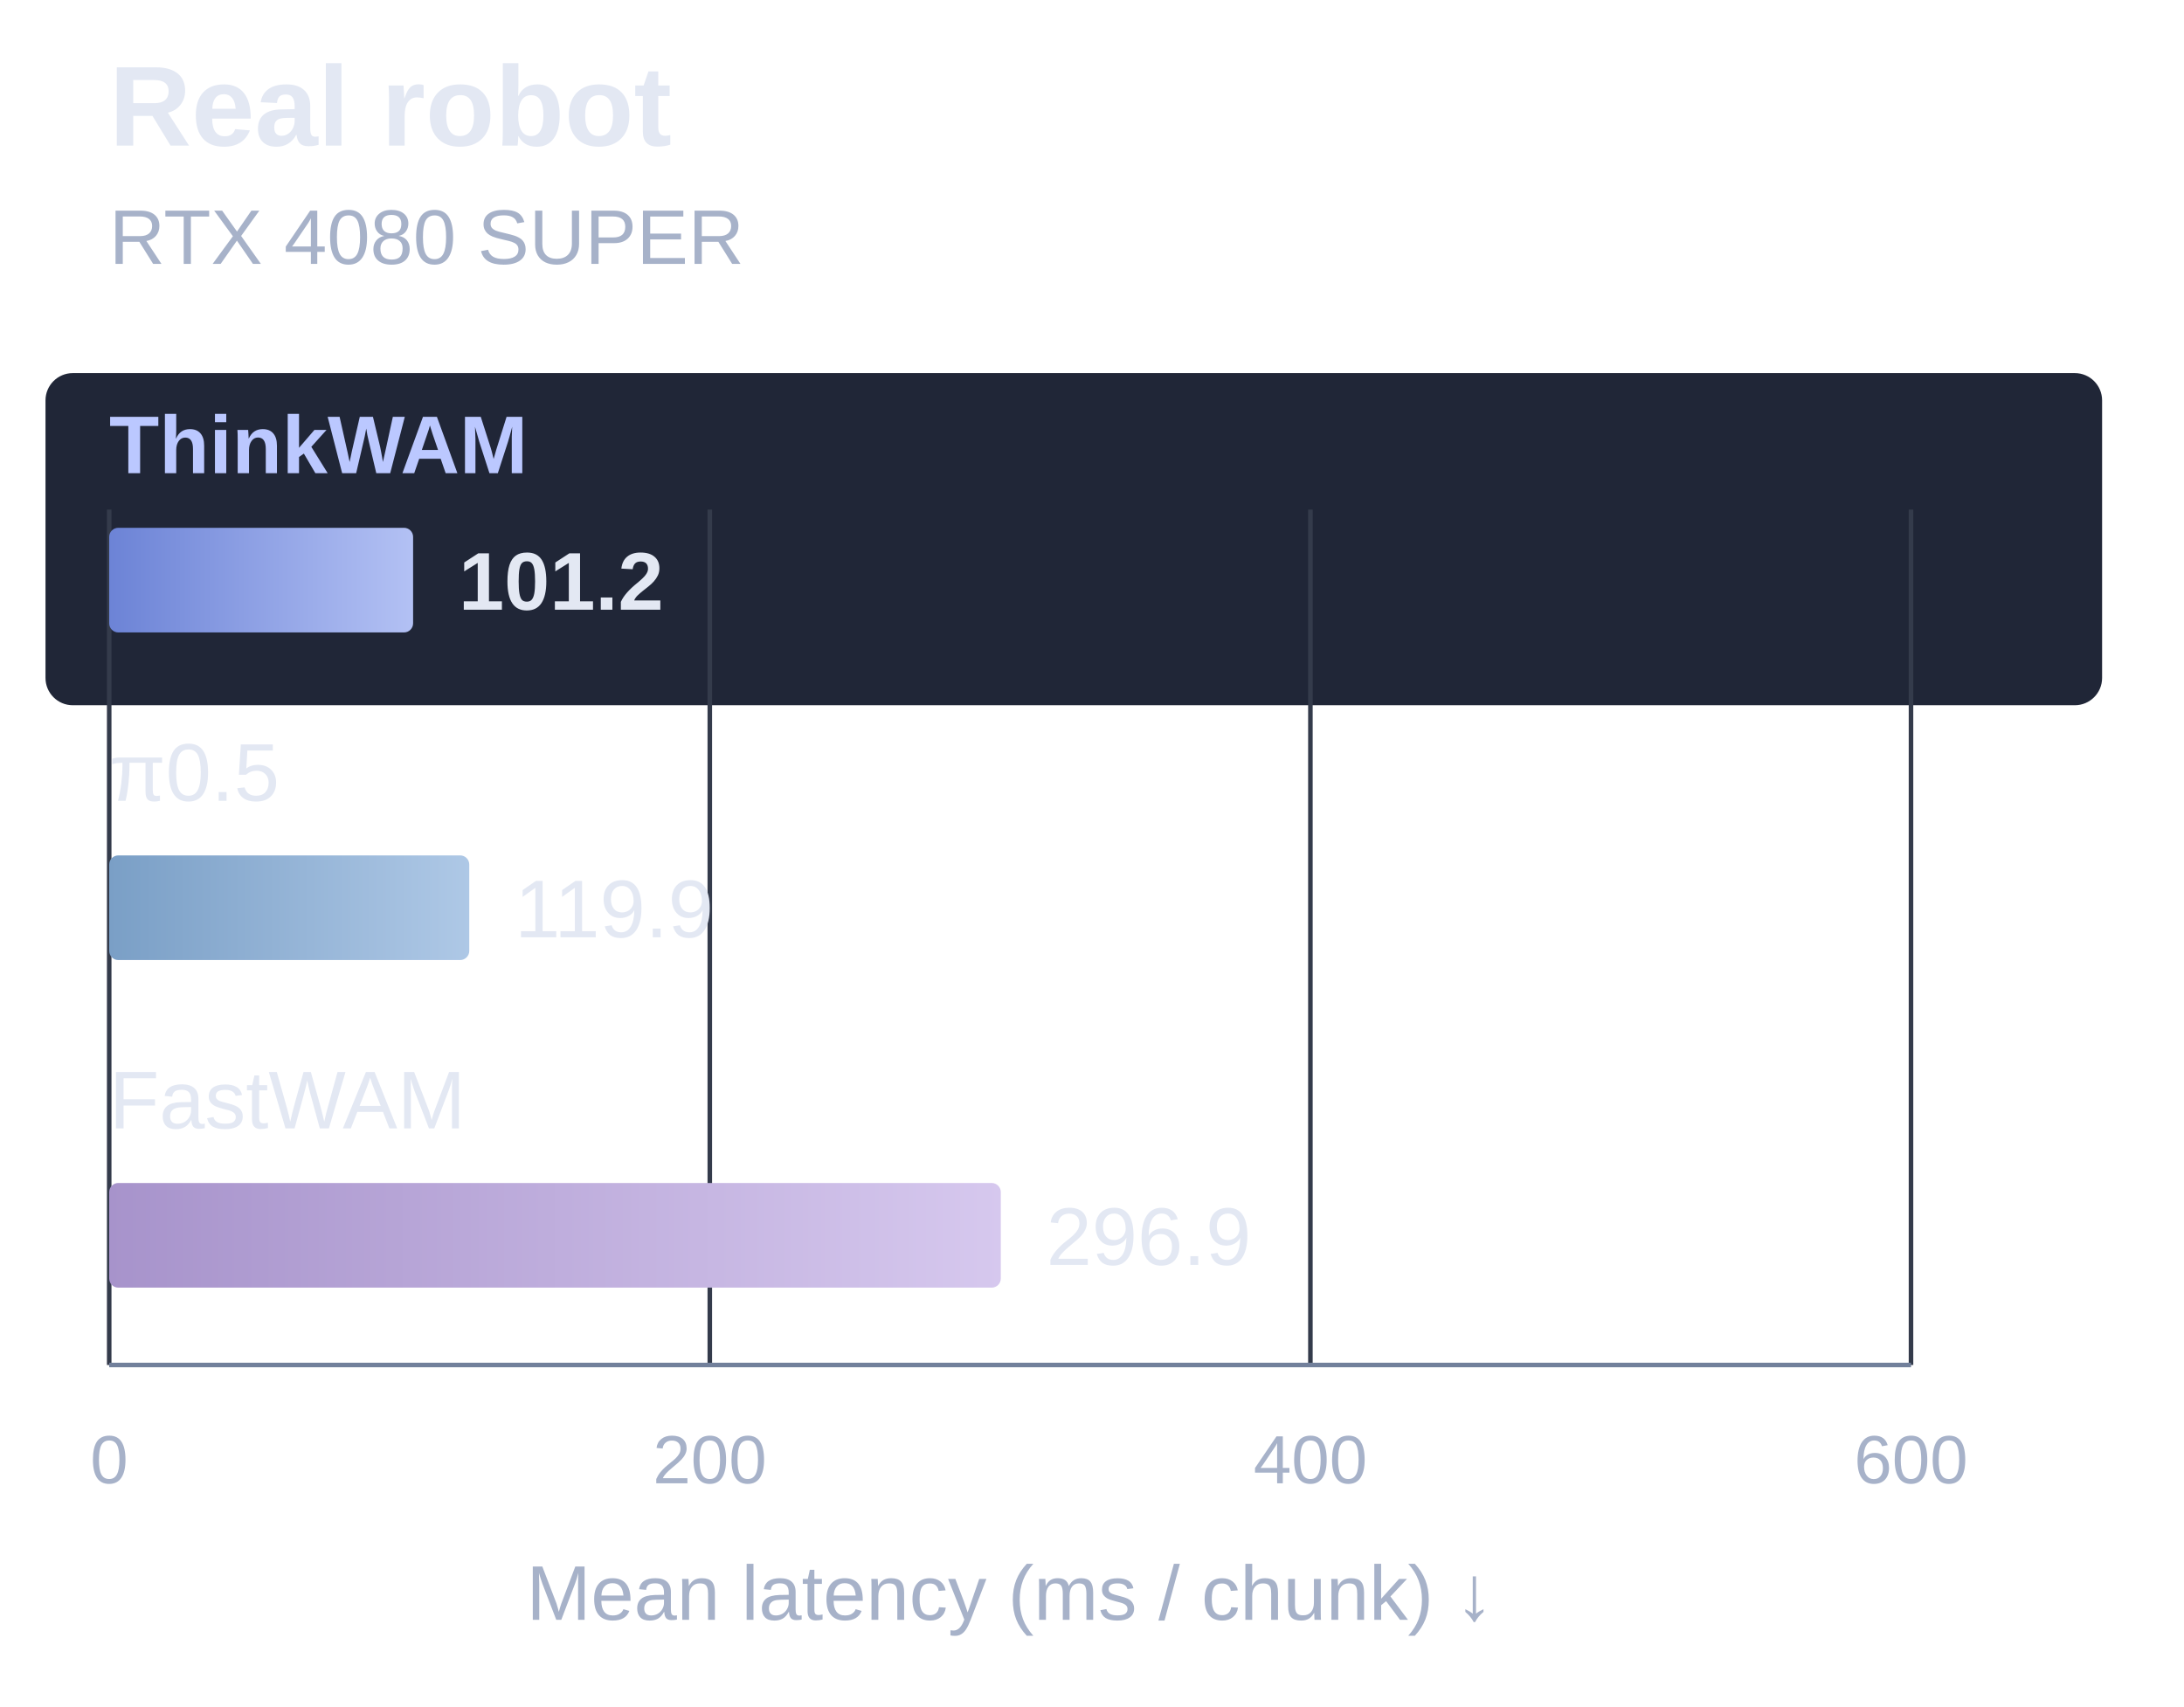
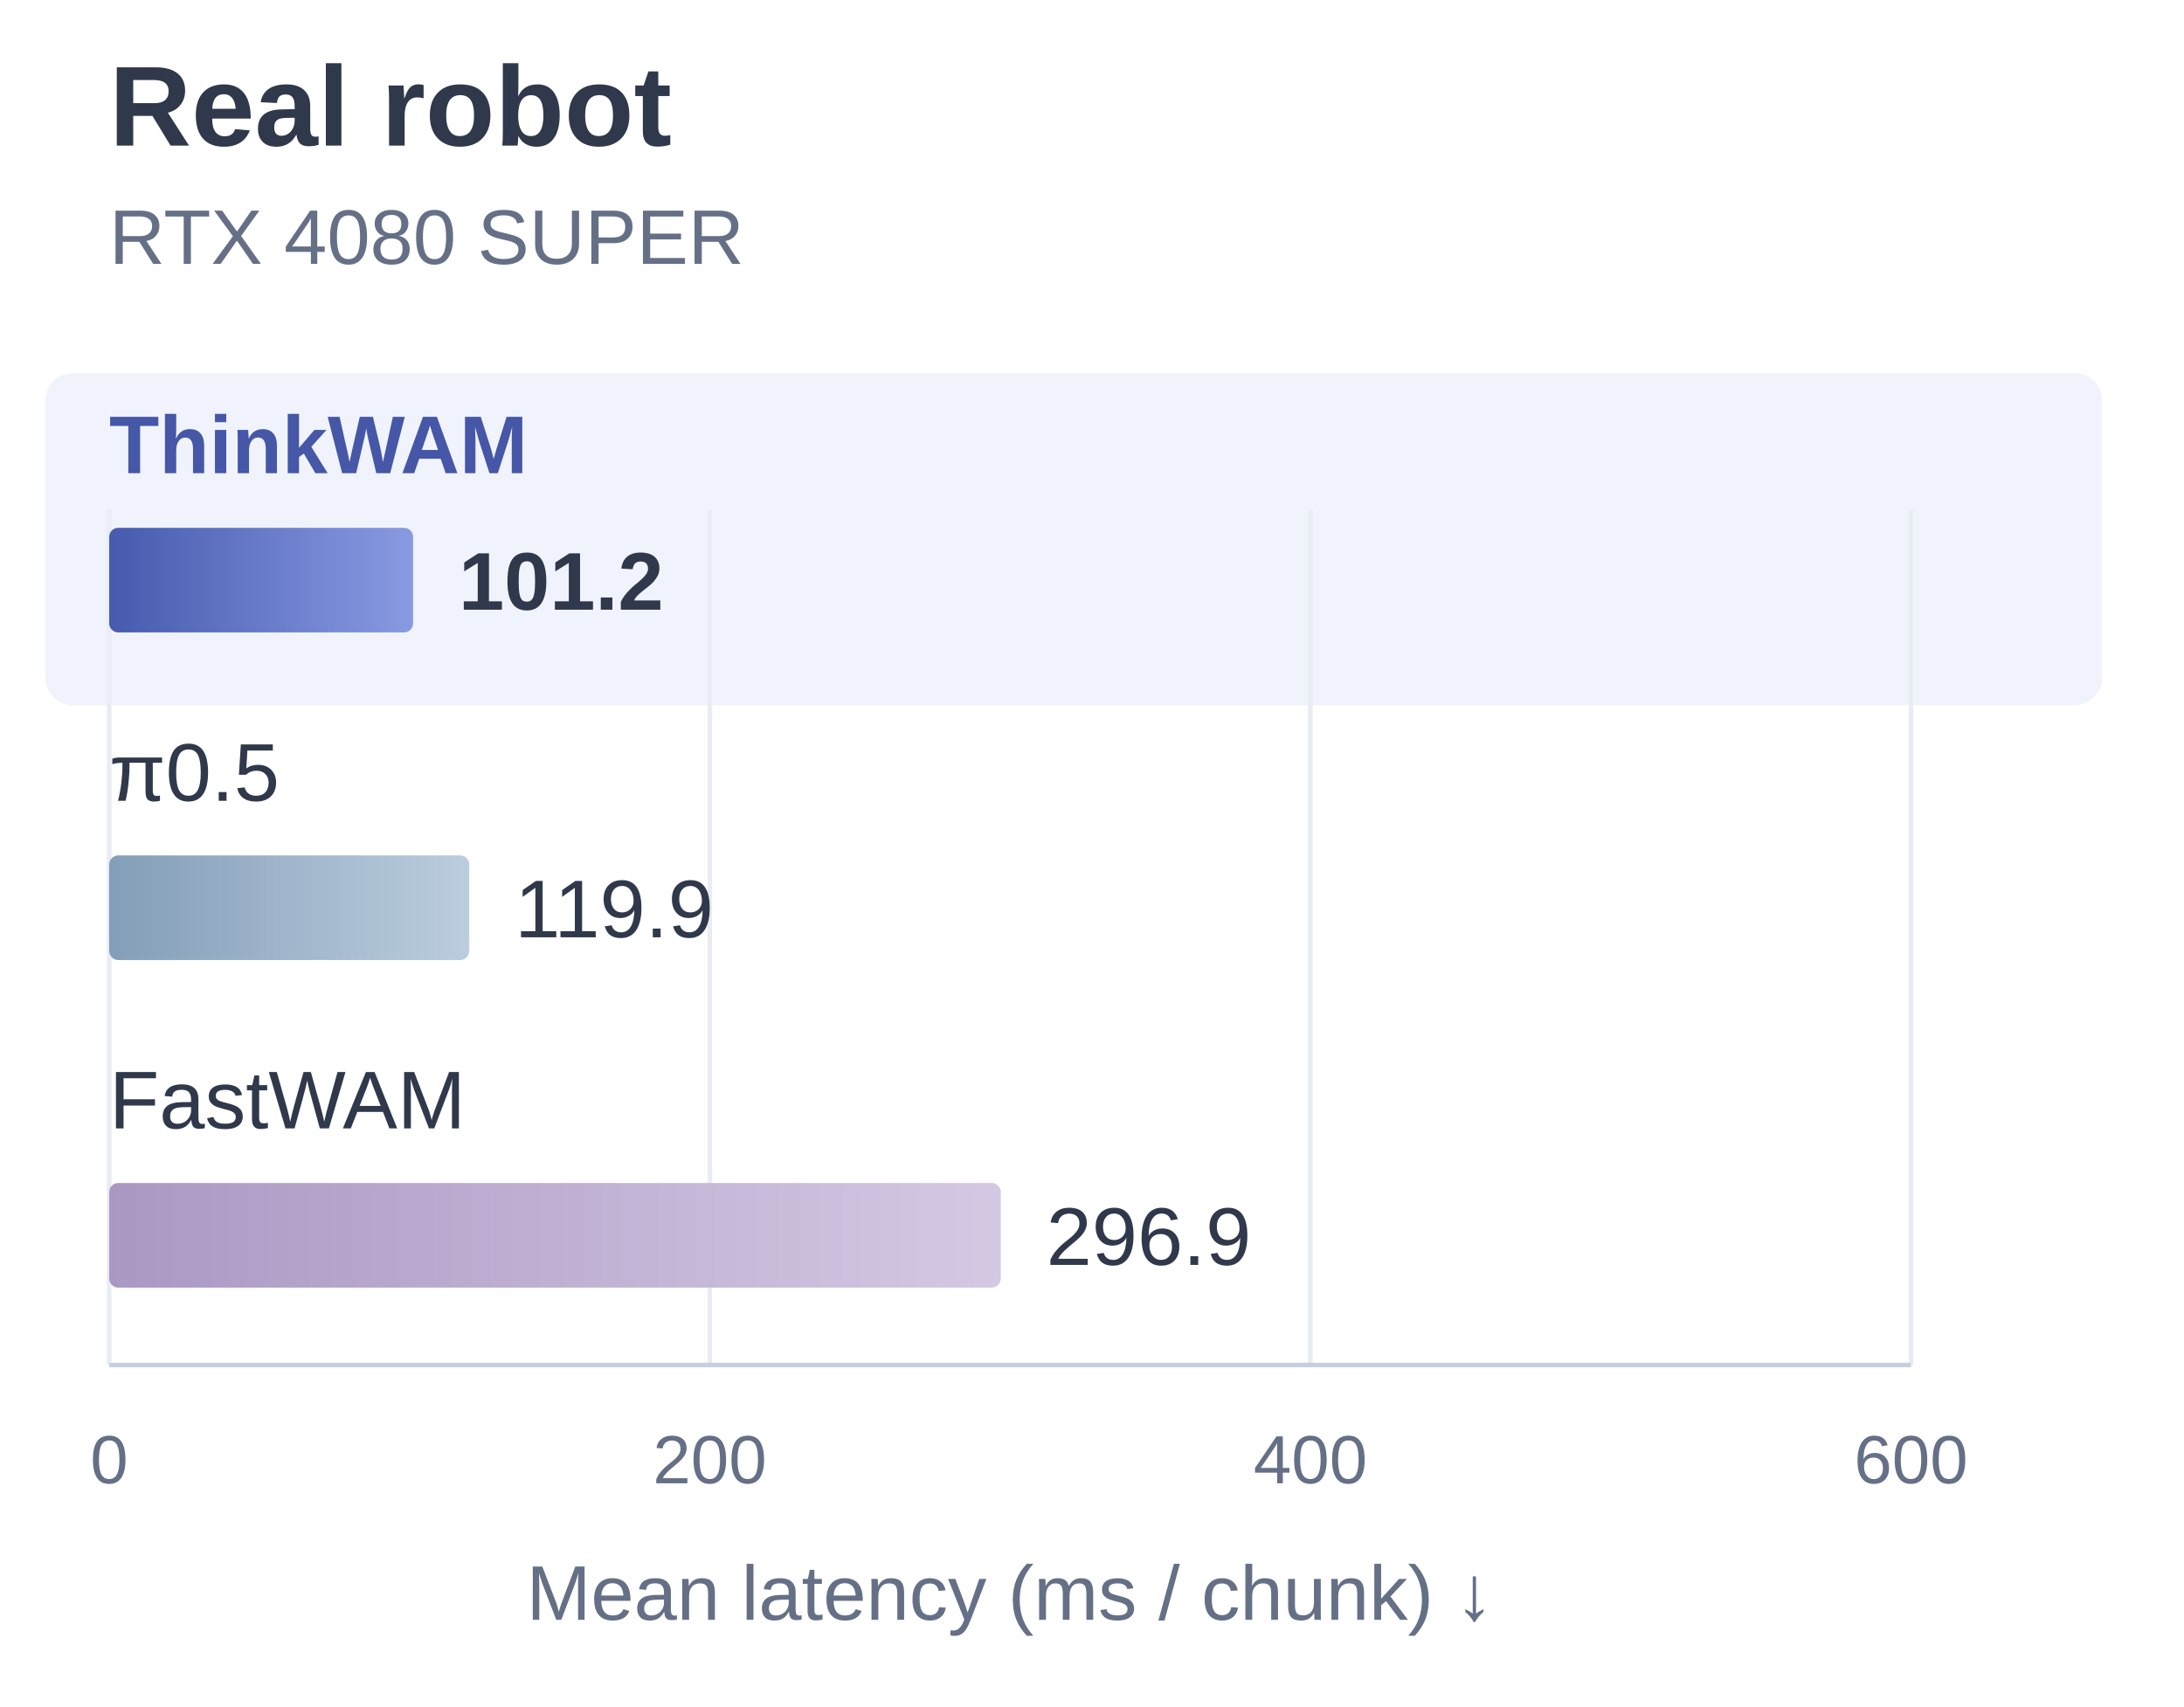
<svg xmlns="http://www.w3.org/2000/svg" width="480" height="375" viewBox="0 0 480 375" role="img" aria-labelledby="chart-title chart-desc">
  <defs>
    <linearGradient id="bar-ours" x1="0" y1="0" x2="1" y2="0">
-       <stop offset="0" stop-color="#6C83D6" />
-       <stop offset="1" stop-color="#B3C1F4" />
+       <stop offset="0" stop-color="#465BAE" />
+       <stop offset="1" stop-color="#899AE2" />
    </linearGradient>
    <linearGradient id="bar-pi" x1="0" y1="0" x2="1" y2="0">
-       <stop offset="0" stop-color="#7A9FC6" />
-       <stop offset="1" stop-color="#AEC8E6" />
+       <stop offset="0" stop-color="#839EB8" />
+       <stop offset="1" stop-color="#BBCDDE" />
    </linearGradient>
    <linearGradient id="bar-fast" x1="0" y1="0" x2="1" y2="0">
-       <stop offset="0" stop-color="#A793CB" />
-       <stop offset="1" stop-color="#D6C8EE" />
+       <stop offset="0" stop-color="#AA98C3" />
+       <stop offset="1" stop-color="#D4C8E3" />
    </linearGradient>
  </defs>
  <style>text{font-family:Arial,Helvetica,sans-serif;font-variant-numeric:tabular-nums}</style>
  <rect width="480" height="375" fill="none" />
-   <text x="24" y="32" font-size="25" font-weight="650" fill="#E3E8F3" text-anchor="start">Real robot</text>
-   <text x="24" y="58" font-size="17" font-weight="400" fill="#A7B2C9" text-anchor="start">RTX 4080 SUPER</text>
-   <rect x="10" y="82" width="452" height="73" rx="6" fill="#202637" />
-   <line x1="24" y1="112" x2="24" y2="300" stroke="#343B4B" stroke-width="1" />
-   <text x="24" y="326" font-size="15" font-weight="400" fill="#A7B2C9" text-anchor="middle">0</text>
-   <line x1="156" y1="112" x2="156" y2="300" stroke="#343B4B" stroke-width="1" />
-   <text x="156" y="326" font-size="15" font-weight="400" fill="#A7B2C9" text-anchor="middle">200</text>
-   <line x1="288" y1="112" x2="288" y2="300" stroke="#343B4B" stroke-width="1" />
-   <text x="288" y="326" font-size="15" font-weight="400" fill="#A7B2C9" text-anchor="middle">400</text>
-   <line x1="420" y1="112" x2="420" y2="300" stroke="#343B4B" stroke-width="1" />
-   <text x="420" y="326" font-size="15" font-weight="400" fill="#A7B2C9" text-anchor="middle">600</text>
-   <text x="24" y="104" font-size="18" font-weight="650" fill="#BBC8FF" text-anchor="start">ThinkWAM</text>
+   <text x="24" y="32" font-size="25" font-weight="650" fill="#30384B" text-anchor="start">Real robot</text>
+   <text x="24" y="58" font-size="17" font-weight="400" fill="#657087" text-anchor="start">RTX 4080 SUPER</text>
+   <rect x="10" y="82" width="452" height="73" rx="6" fill="#F1F3FC" />
+   <line x1="24" y1="112" x2="24" y2="300" stroke="#E8ECF3" stroke-width="1" />
+   <text x="24" y="326" font-size="15" font-weight="400" fill="#657087" text-anchor="middle">0</text>
+   <line x1="156" y1="112" x2="156" y2="300" stroke="#E8ECF3" stroke-width="1" />
+   <text x="156" y="326" font-size="15" font-weight="400" fill="#657087" text-anchor="middle">200</text>
+   <line x1="288" y1="112" x2="288" y2="300" stroke="#E8ECF3" stroke-width="1" />
+   <text x="288" y="326" font-size="15" font-weight="400" fill="#657087" text-anchor="middle">400</text>
+   <line x1="420" y1="112" x2="420" y2="300" stroke="#E8ECF3" stroke-width="1" />
+   <text x="420" y="326" font-size="15" font-weight="400" fill="#657087" text-anchor="middle">600</text>
+   <text x="24" y="104" font-size="18" font-weight="650" fill="#4557A6" text-anchor="start">ThinkWAM</text>
  <rect data-method="ThinkWAM" data-value="101.2" x="24" y="116" width="66.792" height="23" rx="2" fill="url(#bar-ours)" />
-   <text x="100.792" y="134" font-size="18" font-weight="650" fill="#E3E8F3" text-anchor="start">101.2</text>
-   <text x="24" y="176" font-size="18" font-weight="400" fill="#E3E8F3" text-anchor="start">π0.5</text>
+   <text x="100.792" y="134" font-size="18" font-weight="650" fill="#30384B" text-anchor="start">101.2</text>
+   <text x="24" y="176" font-size="18" font-weight="400" fill="#30384B" text-anchor="start">π0.5</text>
  <rect data-method="π0.5" data-value="119.9" x="24" y="188" width="79.134" height="23" rx="2" fill="url(#bar-pi)" />
-   <text x="113.134" y="206" font-size="18" font-weight="400" fill="#E3E8F3" text-anchor="start">119.9</text>
-   <text x="24" y="248" font-size="18" font-weight="400" fill="#E3E8F3" text-anchor="start">FastWAM</text>
+   <text x="113.134" y="206" font-size="18" font-weight="400" fill="#30384B" text-anchor="start">119.9</text>
+   <text x="24" y="248" font-size="18" font-weight="400" fill="#30384B" text-anchor="start">FastWAM</text>
  <rect data-method="FastWAM" data-value="296.9" x="24" y="260" width="195.954" height="23" rx="2" fill="url(#bar-fast)" />
-   <text x="229.954" y="278" font-size="18" font-weight="400" fill="#E3E8F3" text-anchor="start">296.9</text>
-   <line x1="24" y1="300" x2="420" y2="300" stroke="#72809B" stroke-width="1" />
-   <text x="222" y="356" font-size="17" font-weight="400" fill="#A7B2C9" text-anchor="middle">Mean latency (ms / chunk) ↓</text>
+   <text x="229.954" y="278" font-size="18" font-weight="400" fill="#30384B" text-anchor="start">296.9</text>
+   <line x1="24" y1="300" x2="420" y2="300" stroke="#C7CFDF" stroke-width="1" />
+   <text x="222" y="356" font-size="17" font-weight="400" fill="#657087" text-anchor="middle">Mean latency (ms / chunk) ↓</text>
</svg>
